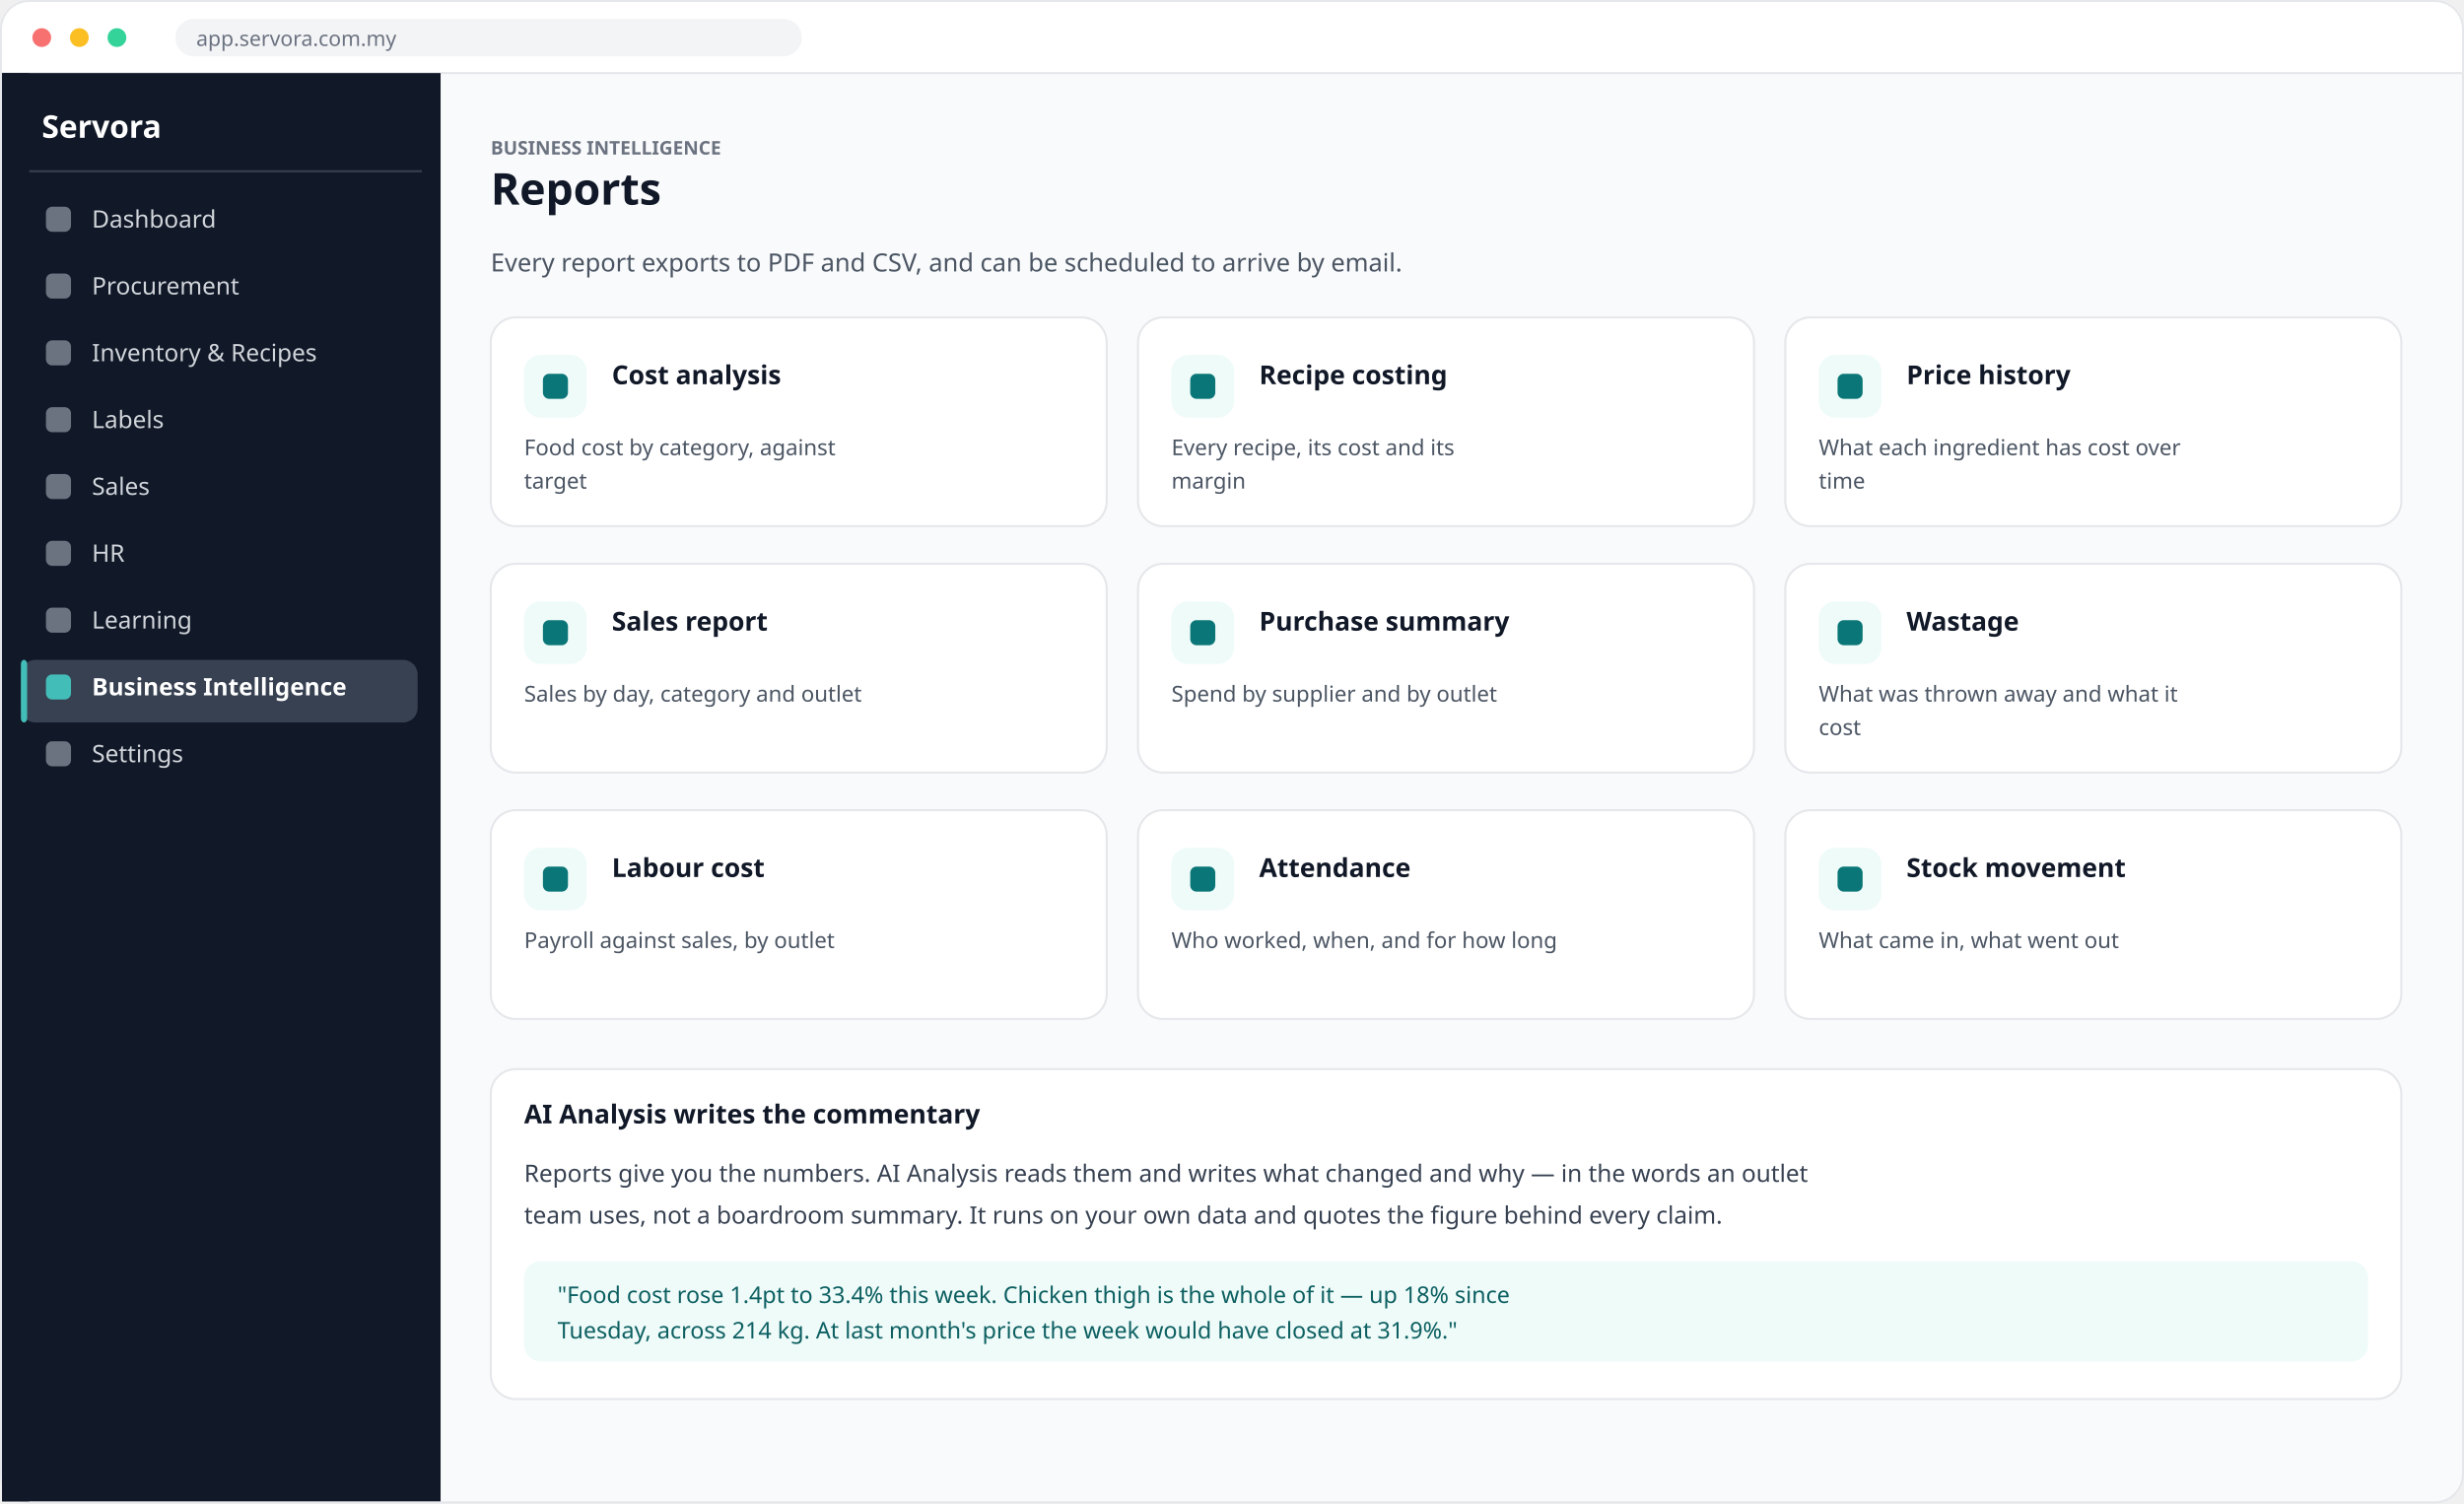
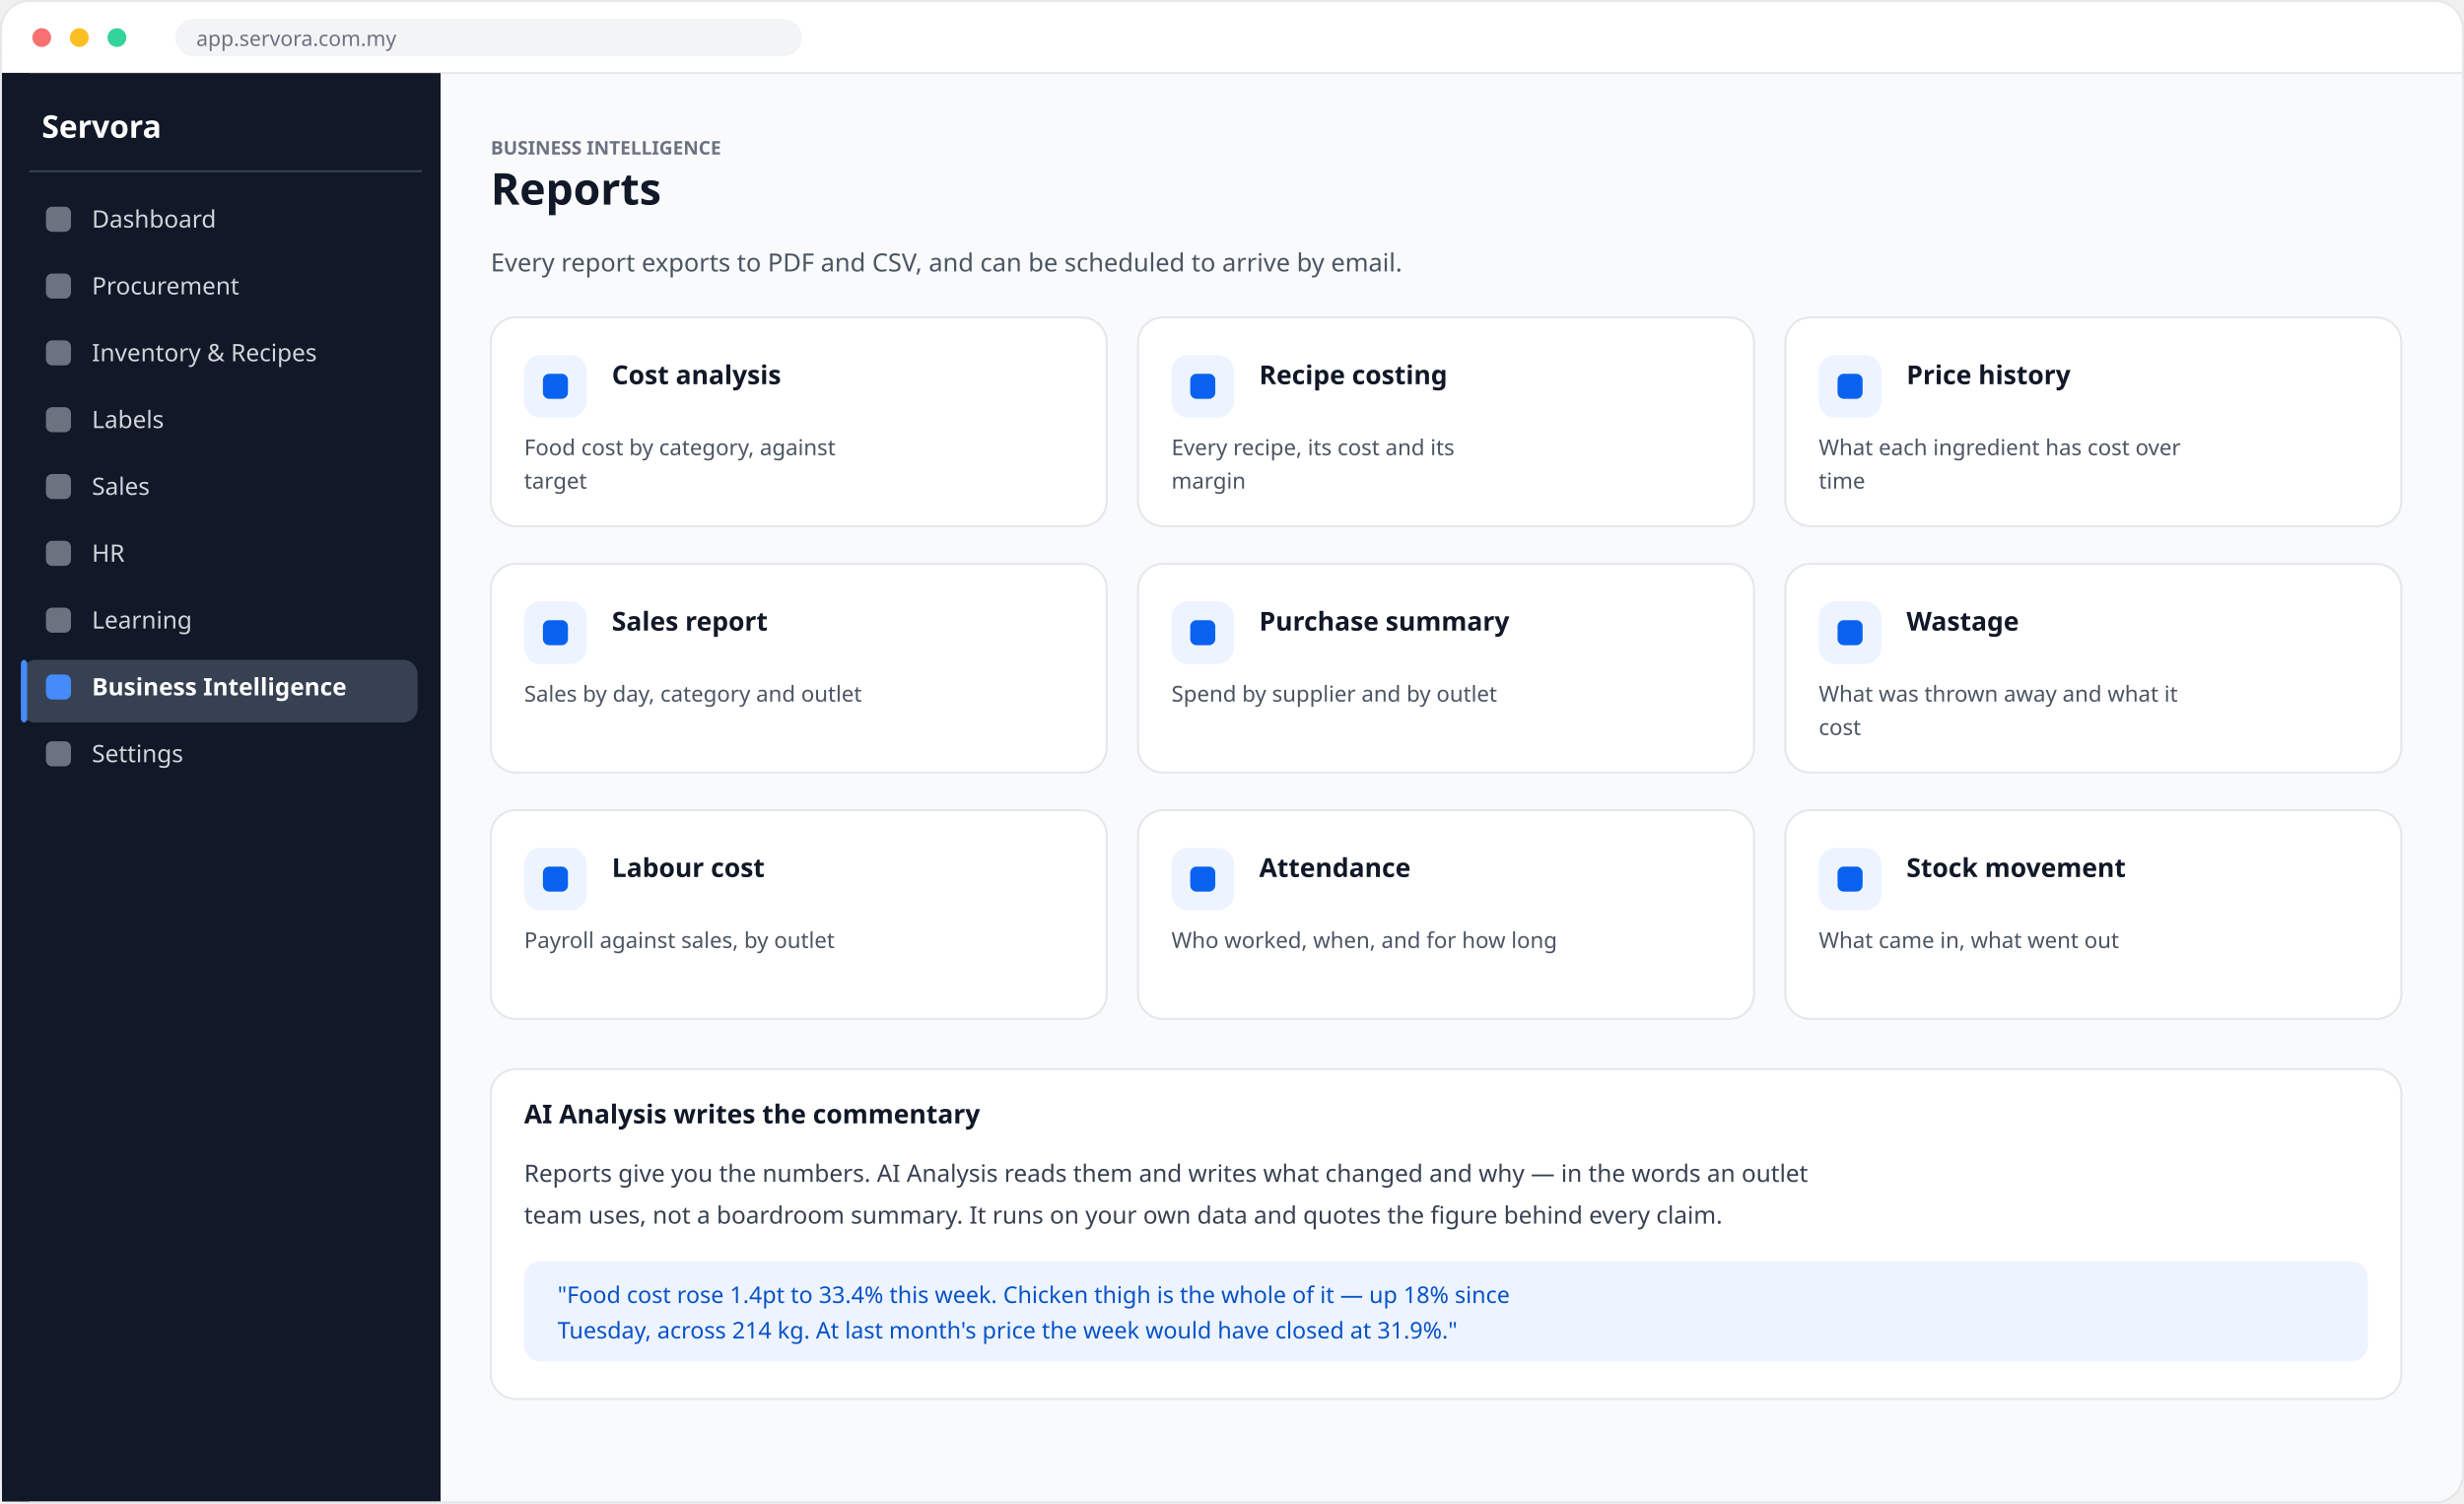
<svg xmlns="http://www.w3.org/2000/svg" viewBox="0 0 1180 720" width="1180" height="720" role="img">
  <rect x="0" y="0" width="1180" height="720" rx="14" fill="#e5e7eb" />
  <rect x="1" y="1" width="1178" height="718" rx="13" fill="#f9fafb" />
  <rect x="1" y="1" width="1178" height="34" rx="13" fill="#ffffff" />
  <rect x="1" y="24" width="1178" height="11" rx="0" fill="#ffffff" />
  <line x1="1" y1="35" x2="1179" y2="35" stroke="#e5e7eb" stroke-width="1" />
  <circle cx="20" cy="18" r="4.5" fill="#f87171" />
  <circle cx="38" cy="18" r="4.5" fill="#fbbf24" />
  <circle cx="56" cy="18" r="4.5" fill="#34d399" />
  <rect x="84" y="9" width="300" height="18" rx="9" fill="#f3f4f6" />
  <text x="94" y="22" font-family="Figtree, ui-sans-serif, system-ui, sans-serif" font-size="10" font-weight="400" fill="#6b7280" text-anchor="start">app.servora.com.my</text>
  <rect x="1" y="35" width="210" height="684" rx="0" fill="#111827" />
  <rect x="1" y="35" width="13" height="684" rx="0" fill="#111827" />
  <text x="20" y="66" font-family="Figtree, ui-sans-serif, system-ui, sans-serif" font-size="15" font-weight="700" fill="#ffffff" text-anchor="start">Servora</text>
  <line x1="14" y1="82" x2="202" y2="82" stroke="#374151" stroke-width="1" />
  <rect x="22" y="99" width="12" height="12" rx="3" fill="#6b7280" />
  <text x="44" y="109" font-family="Figtree, ui-sans-serif, system-ui, sans-serif" font-size="11.5" font-weight="400" fill="#d1d5db" text-anchor="start">Dashboard</text>
  <rect x="22" y="131" width="12" height="12" rx="3" fill="#6b7280" />
  <text x="44" y="141" font-family="Figtree, ui-sans-serif, system-ui, sans-serif" font-size="11.5" font-weight="400" fill="#d1d5db" text-anchor="start">Procurement</text>
  <rect x="22" y="163" width="12" height="12" rx="3" fill="#6b7280" />
  <text x="44" y="173" font-family="Figtree, ui-sans-serif, system-ui, sans-serif" font-size="11.5" font-weight="400" fill="#d1d5db" text-anchor="start">Inventory &amp; Recipes</text>
  <rect x="22" y="195" width="12" height="12" rx="3" fill="#6b7280" />
  <text x="44" y="205" font-family="Figtree, ui-sans-serif, system-ui, sans-serif" font-size="11.5" font-weight="400" fill="#d1d5db" text-anchor="start">Labels</text>
  <rect x="22" y="227" width="12" height="12" rx="3" fill="#6b7280" />
  <text x="44" y="237" font-family="Figtree, ui-sans-serif, system-ui, sans-serif" font-size="11.5" font-weight="400" fill="#d1d5db" text-anchor="start">Sales</text>
  <rect x="22" y="259" width="12" height="12" rx="3" fill="#6b7280" />
  <text x="44" y="269" font-family="Figtree, ui-sans-serif, system-ui, sans-serif" font-size="11.5" font-weight="400" fill="#d1d5db" text-anchor="start">HR</text>
  <rect x="22" y="291" width="12" height="12" rx="3" fill="#6b7280" />
  <text x="44" y="301" font-family="Figtree, ui-sans-serif, system-ui, sans-serif" font-size="11.5" font-weight="400" fill="#d1d5db" text-anchor="start">Learning</text>
  <rect x="10" y="316" width="190" height="30" rx="7" fill="#374151" />
-   <rect x="10" y="316" width="3" height="30" rx="2" fill="#43bdb8" />
-   <rect x="22" y="323" width="12" height="12" rx="3" fill="#43bdb8" />
+   <rect x="10" y="316" width="3" height="30" rx="2" fill="#458bf9" />
+   <rect x="22" y="323" width="12" height="12" rx="3" fill="#458bf9" />
  <text x="44" y="333" font-family="Figtree, ui-sans-serif, system-ui, sans-serif" font-size="11.5" font-weight="600" fill="#ffffff" text-anchor="start">Business Intelligence</text>
  <rect x="22" y="355" width="12" height="12" rx="3" fill="#6b7280" />
  <text x="44" y="365" font-family="Figtree, ui-sans-serif, system-ui, sans-serif" font-size="11.5" font-weight="400" fill="#d1d5db" text-anchor="start">Settings</text>
  <text x="235" y="74" font-family="Figtree, ui-sans-serif, system-ui, sans-serif" font-size="9" font-weight="700" fill="#6b7280" text-anchor="start">BUSINESS INTELLIGENCE</text>
  <text x="235" y="98" font-family="Figtree, ui-sans-serif, system-ui, sans-serif" font-size="21" font-weight="700" fill="#111827" text-anchor="start">Reports</text>
  <text x="235" y="130" font-family="Figtree, ui-sans-serif, system-ui, sans-serif" font-size="12" font-weight="400" fill="#4b5563" text-anchor="start">Every report exports to PDF and CSV, and can be scheduled to arrive by email.</text>
  <rect x="235" y="152" width="295" height="100" rx="12" fill="#ffffff" stroke="#e5e7eb" stroke-width="1" />
-   <rect x="251" y="170" width="30" height="30" rx="8" fill="#eefbf9" />
-   <rect x="260" y="179" width="12" height="12" rx="3" fill="#0b7677" />
+   <rect x="251" y="170" width="30" height="30" rx="8" fill="#edf4ff" />
+   <rect x="260" y="179" width="12" height="12" rx="3" fill="#0962ef" />
  <text x="293" y="184" font-family="Figtree, ui-sans-serif, system-ui, sans-serif" font-size="12.5" font-weight="700" fill="#111827" text-anchor="start">Cost analysis</text>
  <text x="251" y="218" font-family="Figtree, ui-sans-serif, system-ui, sans-serif" font-size="10.5" font-weight="400" fill="#4b5563" text-anchor="start">Food cost by category, against</text>
  <text x="251" y="234" font-family="Figtree, ui-sans-serif, system-ui, sans-serif" font-size="10.5" font-weight="400" fill="#4b5563" text-anchor="start">target</text>
  <rect x="545" y="152" width="295" height="100" rx="12" fill="#ffffff" stroke="#e5e7eb" stroke-width="1" />
-   <rect x="561" y="170" width="30" height="30" rx="8" fill="#eefbf9" />
-   <rect x="570" y="179" width="12" height="12" rx="3" fill="#0b7677" />
+   <rect x="561" y="170" width="30" height="30" rx="8" fill="#edf4ff" />
+   <rect x="570" y="179" width="12" height="12" rx="3" fill="#0962ef" />
  <text x="603" y="184" font-family="Figtree, ui-sans-serif, system-ui, sans-serif" font-size="12.5" font-weight="700" fill="#111827" text-anchor="start">Recipe costing</text>
  <text x="561" y="218" font-family="Figtree, ui-sans-serif, system-ui, sans-serif" font-size="10.5" font-weight="400" fill="#4b5563" text-anchor="start">Every recipe, its cost and its</text>
  <text x="561" y="234" font-family="Figtree, ui-sans-serif, system-ui, sans-serif" font-size="10.5" font-weight="400" fill="#4b5563" text-anchor="start">margin</text>
  <rect x="855" y="152" width="295" height="100" rx="12" fill="#ffffff" stroke="#e5e7eb" stroke-width="1" />
-   <rect x="871" y="170" width="30" height="30" rx="8" fill="#eefbf9" />
-   <rect x="880" y="179" width="12" height="12" rx="3" fill="#0b7677" />
+   <rect x="871" y="170" width="30" height="30" rx="8" fill="#edf4ff" />
+   <rect x="880" y="179" width="12" height="12" rx="3" fill="#0962ef" />
  <text x="913" y="184" font-family="Figtree, ui-sans-serif, system-ui, sans-serif" font-size="12.5" font-weight="700" fill="#111827" text-anchor="start">Price history</text>
  <text x="871" y="218" font-family="Figtree, ui-sans-serif, system-ui, sans-serif" font-size="10.5" font-weight="400" fill="#4b5563" text-anchor="start">What each ingredient has cost over</text>
  <text x="871" y="234" font-family="Figtree, ui-sans-serif, system-ui, sans-serif" font-size="10.5" font-weight="400" fill="#4b5563" text-anchor="start">time</text>
  <rect x="235" y="270" width="295" height="100" rx="12" fill="#ffffff" stroke="#e5e7eb" stroke-width="1" />
-   <rect x="251" y="288" width="30" height="30" rx="8" fill="#eefbf9" />
-   <rect x="260" y="297" width="12" height="12" rx="3" fill="#0b7677" />
+   <rect x="251" y="288" width="30" height="30" rx="8" fill="#edf4ff" />
+   <rect x="260" y="297" width="12" height="12" rx="3" fill="#0962ef" />
  <text x="293" y="302" font-family="Figtree, ui-sans-serif, system-ui, sans-serif" font-size="12.5" font-weight="700" fill="#111827" text-anchor="start">Sales report</text>
  <text x="251" y="336" font-family="Figtree, ui-sans-serif, system-ui, sans-serif" font-size="10.5" font-weight="400" fill="#4b5563" text-anchor="start">Sales by day, category and outlet</text>
  <rect x="545" y="270" width="295" height="100" rx="12" fill="#ffffff" stroke="#e5e7eb" stroke-width="1" />
-   <rect x="561" y="288" width="30" height="30" rx="8" fill="#eefbf9" />
-   <rect x="570" y="297" width="12" height="12" rx="3" fill="#0b7677" />
+   <rect x="561" y="288" width="30" height="30" rx="8" fill="#edf4ff" />
+   <rect x="570" y="297" width="12" height="12" rx="3" fill="#0962ef" />
  <text x="603" y="302" font-family="Figtree, ui-sans-serif, system-ui, sans-serif" font-size="12.5" font-weight="700" fill="#111827" text-anchor="start">Purchase summary</text>
  <text x="561" y="336" font-family="Figtree, ui-sans-serif, system-ui, sans-serif" font-size="10.5" font-weight="400" fill="#4b5563" text-anchor="start">Spend by supplier and by outlet</text>
  <rect x="855" y="270" width="295" height="100" rx="12" fill="#ffffff" stroke="#e5e7eb" stroke-width="1" />
-   <rect x="871" y="288" width="30" height="30" rx="8" fill="#eefbf9" />
-   <rect x="880" y="297" width="12" height="12" rx="3" fill="#0b7677" />
+   <rect x="871" y="288" width="30" height="30" rx="8" fill="#edf4ff" />
+   <rect x="880" y="297" width="12" height="12" rx="3" fill="#0962ef" />
  <text x="913" y="302" font-family="Figtree, ui-sans-serif, system-ui, sans-serif" font-size="12.5" font-weight="700" fill="#111827" text-anchor="start">Wastage</text>
  <text x="871" y="336" font-family="Figtree, ui-sans-serif, system-ui, sans-serif" font-size="10.5" font-weight="400" fill="#4b5563" text-anchor="start">What was thrown away and what it</text>
  <text x="871" y="352" font-family="Figtree, ui-sans-serif, system-ui, sans-serif" font-size="10.5" font-weight="400" fill="#4b5563" text-anchor="start">cost</text>
  <rect x="235" y="388" width="295" height="100" rx="12" fill="#ffffff" stroke="#e5e7eb" stroke-width="1" />
-   <rect x="251" y="406" width="30" height="30" rx="8" fill="#eefbf9" />
-   <rect x="260" y="415" width="12" height="12" rx="3" fill="#0b7677" />
+   <rect x="251" y="406" width="30" height="30" rx="8" fill="#edf4ff" />
+   <rect x="260" y="415" width="12" height="12" rx="3" fill="#0962ef" />
  <text x="293" y="420" font-family="Figtree, ui-sans-serif, system-ui, sans-serif" font-size="12.5" font-weight="700" fill="#111827" text-anchor="start">Labour cost</text>
  <text x="251" y="454" font-family="Figtree, ui-sans-serif, system-ui, sans-serif" font-size="10.5" font-weight="400" fill="#4b5563" text-anchor="start">Payroll against sales, by outlet</text>
  <rect x="545" y="388" width="295" height="100" rx="12" fill="#ffffff" stroke="#e5e7eb" stroke-width="1" />
-   <rect x="561" y="406" width="30" height="30" rx="8" fill="#eefbf9" />
-   <rect x="570" y="415" width="12" height="12" rx="3" fill="#0b7677" />
+   <rect x="561" y="406" width="30" height="30" rx="8" fill="#edf4ff" />
+   <rect x="570" y="415" width="12" height="12" rx="3" fill="#0962ef" />
  <text x="603" y="420" font-family="Figtree, ui-sans-serif, system-ui, sans-serif" font-size="12.5" font-weight="700" fill="#111827" text-anchor="start">Attendance</text>
  <text x="561" y="454" font-family="Figtree, ui-sans-serif, system-ui, sans-serif" font-size="10.5" font-weight="400" fill="#4b5563" text-anchor="start">Who worked, when, and for how long</text>
  <rect x="855" y="388" width="295" height="100" rx="12" fill="#ffffff" stroke="#e5e7eb" stroke-width="1" />
-   <rect x="871" y="406" width="30" height="30" rx="8" fill="#eefbf9" />
-   <rect x="880" y="415" width="12" height="12" rx="3" fill="#0b7677" />
+   <rect x="871" y="406" width="30" height="30" rx="8" fill="#edf4ff" />
+   <rect x="880" y="415" width="12" height="12" rx="3" fill="#0962ef" />
  <text x="913" y="420" font-family="Figtree, ui-sans-serif, system-ui, sans-serif" font-size="12.5" font-weight="700" fill="#111827" text-anchor="start">Stock movement</text>
  <text x="871" y="454" font-family="Figtree, ui-sans-serif, system-ui, sans-serif" font-size="10.5" font-weight="400" fill="#4b5563" text-anchor="start">What came in, what went out</text>
  <rect x="235" y="512" width="915" height="158" rx="12" fill="#ffffff" stroke="#e5e7eb" stroke-width="1" />
  <text x="251" y="538" font-family="Figtree, ui-sans-serif, system-ui, sans-serif" font-size="12.5" font-weight="700" fill="#111827" text-anchor="start">AI Analysis writes the commentary</text>
  <text x="251" y="566" font-family="Figtree, ui-sans-serif, system-ui, sans-serif" font-size="11.5" font-weight="400" fill="#374151" text-anchor="start">Reports give you the numbers. AI Analysis reads them and writes what changed and why — in the words an outlet</text>
  <text x="251" y="586" font-family="Figtree, ui-sans-serif, system-ui, sans-serif" font-size="11.5" font-weight="400" fill="#374151" text-anchor="start">team uses, not a boardroom summary. It runs on your own data and quotes the figure behind every claim.</text>
-   <rect x="251" y="604" width="883" height="48" rx="8" fill="#eefbf9" />
-   <text x="267" y="624" font-family="Figtree, ui-sans-serif, system-ui, sans-serif" font-size="11" font-weight="400" fill="#0d5f61" text-anchor="start">"Food cost rose 1.4pt to 33.4% this week. Chicken thigh is the whole of it — up 18% since</text>
-   <text x="267" y="641" font-family="Figtree, ui-sans-serif, system-ui, sans-serif" font-size="11" font-weight="400" fill="#0d5f61" text-anchor="start">Tuesday, across 214 kg. At last month's price the week would have closed at 31.9%."</text>
+   <rect x="251" y="604" width="883" height="48" rx="8" fill="#edf4ff" />
+   <text x="267" y="624" font-family="Figtree, ui-sans-serif, system-ui, sans-serif" font-size="11" font-weight="400" fill="#0752c7" text-anchor="start">"Food cost rose 1.4pt to 33.4% this week. Chicken thigh is the whole of it — up 18% since</text>
+   <text x="267" y="641" font-family="Figtree, ui-sans-serif, system-ui, sans-serif" font-size="11" font-weight="400" fill="#0752c7" text-anchor="start">Tuesday, across 214 kg. At last month's price the week would have closed at 31.9%."</text>
</svg>
